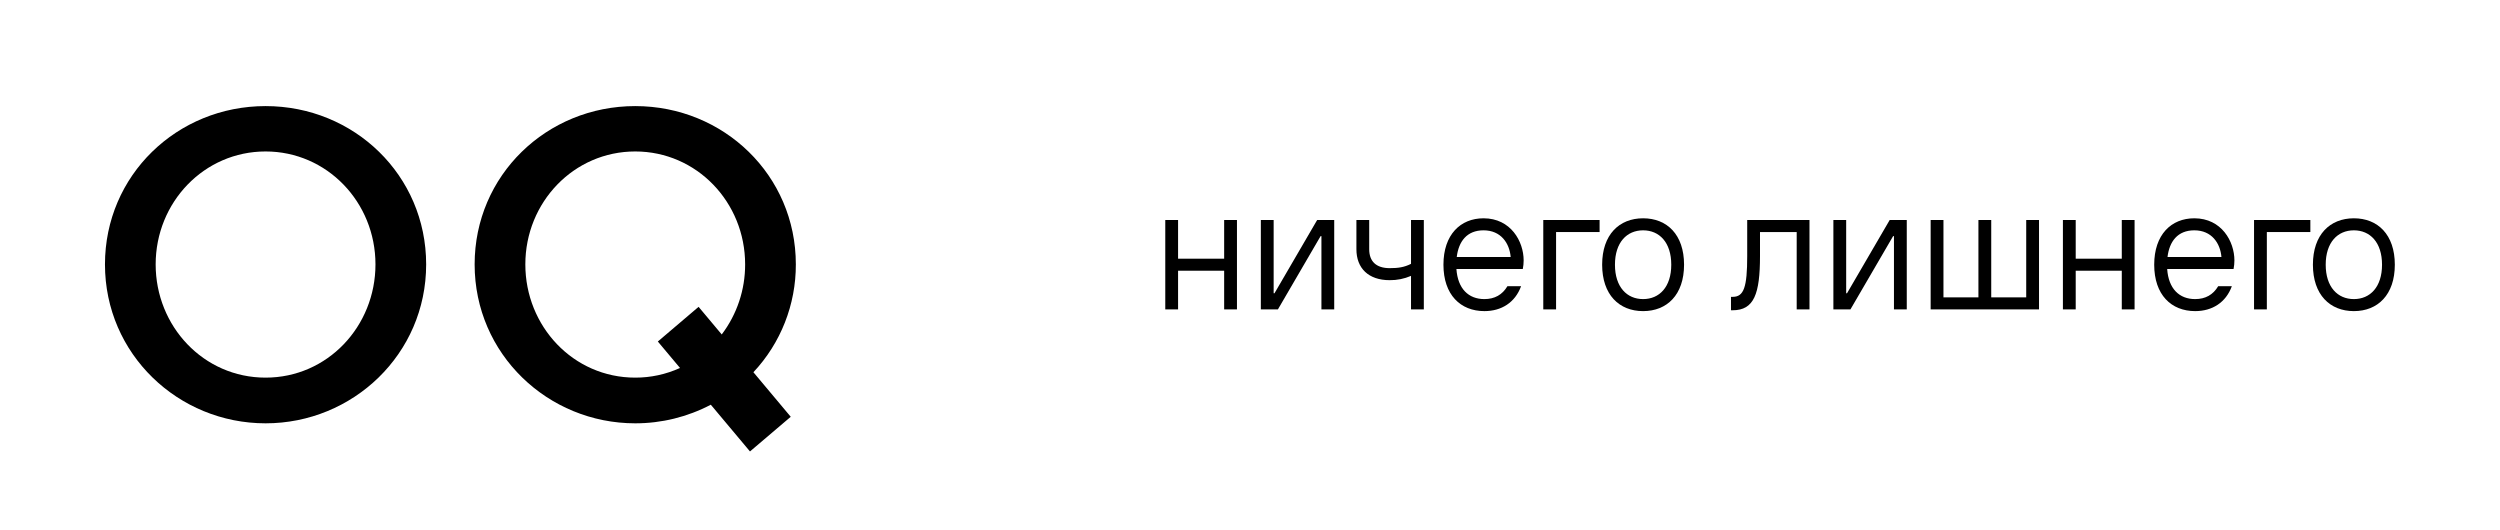
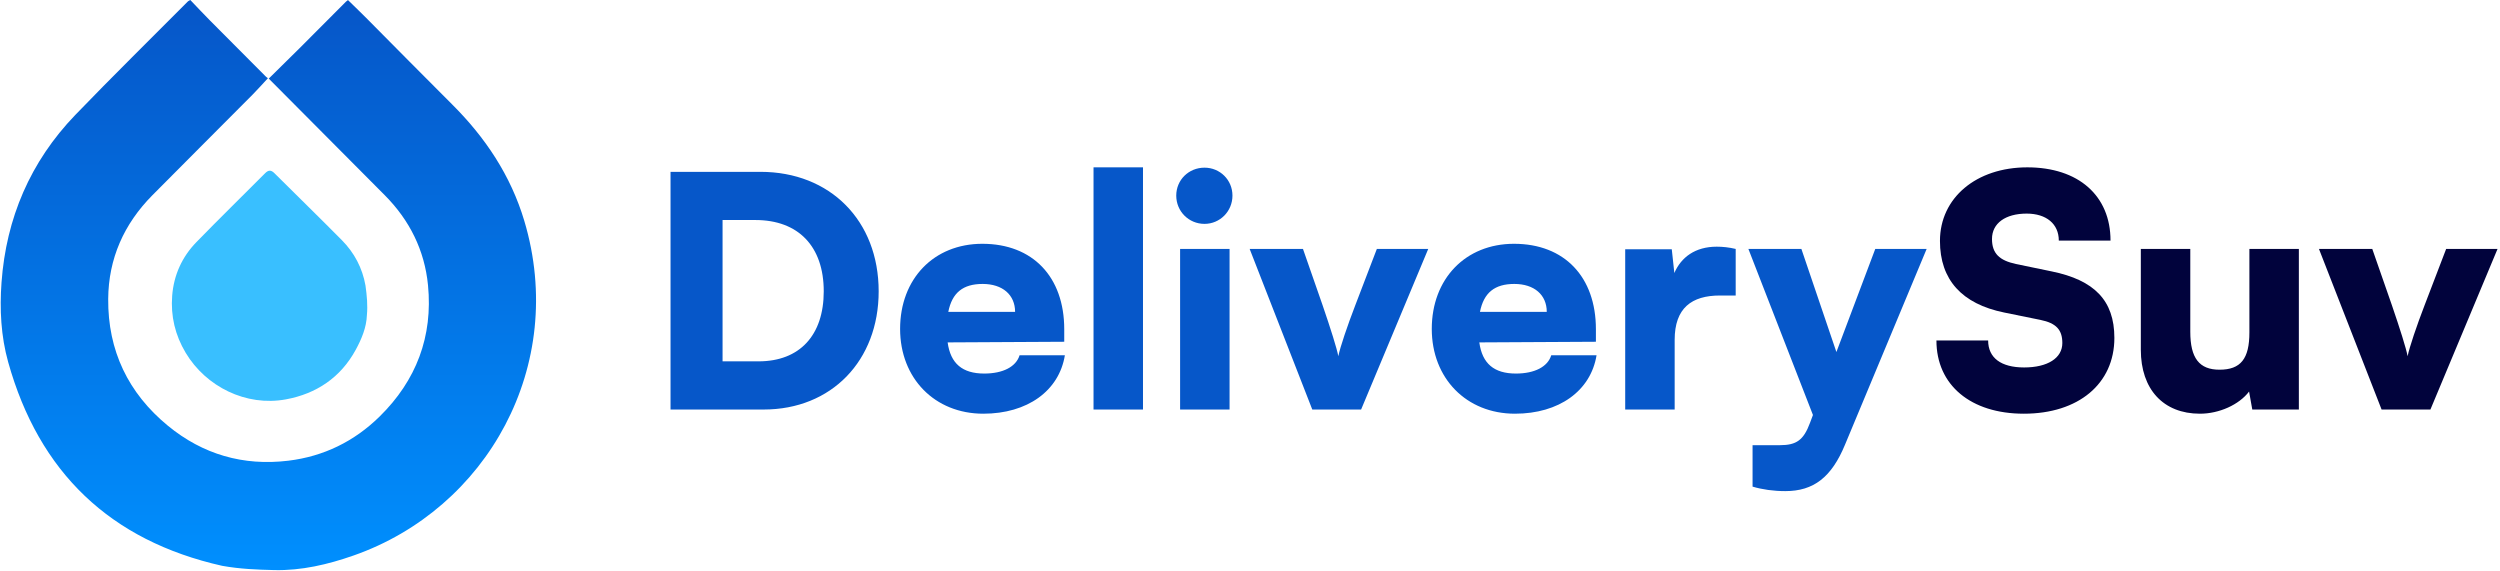
- <svg xmlns="http://www.w3.org/2000/svg" width="170" height="36" viewBox="0 0 170 36" fill="none">
-   <path d="M18.059 7.214C12.042 7.214 7.138 11.917 7.138 17.979C7.138 24.083 12.127 28.786 18.059 28.786C23.99 28.786 28.979 24.083 28.979 17.979C28.979 11.917 24.076 7.214 18.059 7.214ZM18.059 25.679C13.84 25.679 10.585 22.185 10.585 17.979C10.585 13.75 13.883 10.299 18.059 10.299C22.234 10.299 25.532 13.75 25.532 17.979C25.532 22.185 22.277 25.679 18.059 25.679Z" fill="black" />
-   <path d="M54.117 17.978C54.117 11.917 49.213 7.214 43.196 7.214C37.179 7.214 32.275 11.917 32.275 17.978C32.275 24.083 37.265 28.786 43.196 28.786C44.985 28.788 46.748 28.353 48.335 27.52L50.999 30.698L53.77 28.341L51.232 25.312C53.092 23.331 54.125 20.706 54.117 17.978ZM43.196 25.679C38.978 25.679 35.723 22.185 35.723 17.978C35.723 13.75 39.02 10.299 43.196 10.299C47.372 10.299 50.669 13.75 50.669 17.978C50.674 19.7 50.114 21.375 49.078 22.743L47.504 20.865L44.733 23.223L46.241 25.022C45.284 25.457 44.246 25.682 43.196 25.679Z" fill="black" />
-   <path d="M83.243 14.96H84.113V21.039H83.243V18.409H80.109V21.039H79.239V14.96H80.109V17.591H83.243V14.96Z" fill="black" />
-   <path d="M85.737 21.039V14.96H86.608V19.941H86.666L89.567 14.96H90.727V21.039H89.857V16.059H89.799L86.898 21.039H85.737Z" fill="black" />
-   <path d="M95.949 21.039V18.76C95.491 18.958 94.997 19.057 94.499 19.052C93.048 19.052 92.236 18.234 92.236 16.948V14.96H93.106V16.948C93.106 17.766 93.57 18.234 94.499 18.234C95.079 18.234 95.485 18.175 95.949 17.942V14.96H96.82V21.039H95.949Z" fill="black" />
-   <path d="M103.55 18.292H99.036C99.129 19.637 99.86 20.338 100.939 20.338C101.635 20.338 102.158 20.046 102.506 19.461H103.434C103.028 20.572 102.1 21.156 100.939 21.156C99.314 21.156 98.154 20.046 98.154 18C98.154 15.954 99.314 14.844 100.881 14.844C102.738 14.844 103.608 16.422 103.608 17.708C103.608 17.904 103.589 18.1 103.55 18.292ZM102.726 17.474C102.645 16.539 102.065 15.662 100.881 15.662C99.744 15.662 99.187 16.422 99.059 17.474H102.726Z" fill="black" />
-   <path d="M104.943 21.039V14.96H108.772V15.779H105.813V21.039H104.943Z" fill="black" />
-   <path d="M108.946 18C108.946 15.954 110.107 14.844 111.731 14.844C113.356 14.844 114.516 15.954 114.516 18C114.516 20.046 113.356 21.156 111.731 21.156C110.107 21.156 108.946 20.046 108.946 18ZM113.646 18C113.646 16.48 112.834 15.662 111.731 15.662C110.629 15.662 109.817 16.48 109.817 18C109.817 19.52 110.629 20.338 111.731 20.338C112.834 20.338 113.646 19.52 113.646 18Z" fill="black" />
-   <path d="M117.707 21.098V20.186H117.823C118.578 20.186 118.81 19.543 118.81 17.416V14.96H123.045V21.039H122.175V15.779H119.68V17.416C119.68 19.987 119.274 21.098 117.823 21.098L117.707 21.098Z" fill="black" />
-   <path d="M124.67 21.039V14.96H125.54V19.941H125.598L128.499 14.96H129.66V21.039H128.789V16.059H128.731L125.83 21.039H124.67Z" fill="black" />
-   <path d="M131.284 21.039V14.96H132.155V20.221H134.533V14.96H135.404V20.221H137.783V14.96H138.653V21.039H131.284Z" fill="black" />
-   <path d="M144.281 14.96H145.151V21.039H144.281V18.409H141.148V21.039H140.278V14.96H141.148V17.591H144.281V14.96Z" fill="black" />
-   <path d="M151.882 18.292H147.368C147.461 19.637 148.192 20.338 149.271 20.338C149.967 20.338 150.49 20.046 150.838 19.461H151.766C151.36 20.572 150.431 21.156 149.271 21.156C147.646 21.156 146.486 20.046 146.486 18C146.486 15.954 147.646 14.844 149.213 14.844C151.07 14.844 151.94 16.422 151.94 17.708C151.94 17.904 151.921 18.1 151.882 18.292ZM151.058 17.474C150.977 16.539 150.397 15.662 149.213 15.662C148.076 15.662 147.519 16.422 147.391 17.474H151.058Z" fill="black" />
-   <path d="M153.275 21.039V14.96H157.104V15.779H154.145V21.039H153.275Z" fill="black" />
-   <path d="M157.278 18C157.278 15.954 158.439 14.844 160.063 14.844C161.688 14.844 162.848 15.954 162.848 18C162.848 20.046 161.688 21.156 160.063 21.156C158.439 21.156 157.278 20.046 157.278 18ZM161.978 18C161.978 16.48 161.166 15.662 160.063 15.662C158.961 15.662 158.148 16.48 158.148 18C158.148 19.52 158.961 20.338 160.063 20.338C161.166 20.338 161.978 19.52 161.978 18Z" fill="black" />
+ <svg xmlns="http://www.w3.org/2000/svg" width="934" height="213" viewBox="0 0 934 213" fill="none">
+   <path d="M100.402 29.368C104.252 25.572 108.126 21.797 111.952 17.974C117.731 12.208 123.479 6.408 129.246 0.627C129.427 0.447 129.646 0.309 130.007 0.031C132.293 2.268 134.59 4.461 136.825 6.709C147.509 17.453 158.126 28.263 168.865 38.952C181.321 51.352 190.812 65.554 195.878 82.51C212.043 136.604 181.952 190.102 132.038 207.555C122.499 210.889 112.614 213.229 102.424 212.982C95.954 212.825 89.679 212.59 82.994 211.39C41.149 201.962 14.563 176.449 3.051 135.268C0.342 125.574 -0.156 115.516 0.566 105.552C2.31 81.488 11.336 60.388 28.128 42.943C41.941 28.604 56.161 14.649 70.209 0.521C70.338 0.392 70.53 0.325 71.095 0C73.506 2.515 75.945 5.127 78.458 7.661C85.397 14.668 92.368 21.644 99.335 28.627C99.559 28.851 99.845 29.019 100.1 29.211C98.155 31.299 96.269 33.445 94.258 35.466C81.826 47.972 69.338 60.416 56.929 72.945C46.308 83.669 40.533 96.594 40.423 111.705C40.278 130.968 47.892 146.87 62.74 159.066C75.776 169.775 90.914 174.157 107.706 172.121C120.907 170.519 132.347 164.922 141.816 155.623C155.542 142.146 161.776 125.692 159.902 106.539C158.628 93.52 153.045 82.294 143.788 72.973C129.336 58.426 114.865 43.903 100.406 29.368H100.402Z" fill="url(#paint0_linear_514_416)" />
+   <path d="M137.079 117.683C136.909 122.386 135.074 126.698 132.87 130.736C127.236 141.052 118.202 147.106 106.798 149.207C91.921 151.949 76.948 144.458 69.379 131.818C65.406 125.182 63.744 118.078 64.324 110.508C64.917 102.81 67.981 95.994 73.394 90.436C81.836 81.765 90.495 73.309 99.032 64.731C100.256 63.501 101.235 63.419 102.502 64.681C110.893 73.039 119.382 81.3 127.71 89.713C132.385 94.436 135.389 100.122 136.55 106.692C137.079 110.457 137.411 114.129 137.079 117.683Z" fill="#39BFFF" />
+   <path d="M285.31 153H250.51V64.2H284.11C310.15 64.2 328.27 82.44 328.27 108.84C328.27 134.76 310.63 153 285.31 153ZM282.19 82.2H269.95V135H283.39C298.75 135 307.75 125.28 307.75 108.84C307.75 92.04 298.27 82.2 282.19 82.2ZM367.359 154.56C349.239 154.56 336.279 141.36 336.279 122.88C336.279 104.16 348.879 91.08 366.999 91.08C385.839 91.08 397.599 103.44 397.599 123V127.68L354.039 127.92C355.119 135.84 359.559 139.56 367.719 139.56C374.679 139.56 379.599 137.04 380.919 132.72H397.839C395.679 146.04 383.799 154.56 367.359 154.56ZM367.119 106.08C359.799 106.08 355.719 109.32 354.279 116.52H379.239C379.239 110.16 374.559 106.08 367.119 106.08ZM427.022 153H408.542V62.52H427.022V153ZM450.006 83.64C444.126 83.64 439.446 78.96 439.446 73.08C439.446 67.2 444.126 62.64 450.006 62.64C455.766 62.64 460.446 67.2 460.446 73.08C460.446 78.96 455.766 83.64 450.006 83.64ZM440.886 153V93H459.366V153H440.886ZM490.27 153L466.87 93H486.79L494.11 114C497.11 122.76 499.51 130.32 499.99 133.08C500.71 129.6 503.35 121.8 506.35 114L514.39 93H533.59L508.51 153H490.27ZM565.991 154.56C547.871 154.56 534.911 141.36 534.911 122.88C534.911 104.16 547.511 91.08 565.631 91.08C584.471 91.08 596.231 103.44 596.231 123V127.68L552.671 127.92C553.751 135.84 558.191 139.56 566.351 139.56C573.311 139.56 578.231 137.04 579.551 132.72H596.471C594.311 146.04 582.431 154.56 565.991 154.56ZM565.751 106.08C558.431 106.08 554.351 109.32 552.911 116.52H577.871C577.871 110.16 573.191 106.08 565.751 106.08ZM648.455 93V110.4H642.575C632.015 110.4 625.655 115.08 625.655 126.96V153H607.175V93.12H624.575L625.535 102C628.055 96.12 633.335 92.16 641.375 92.16C643.535 92.16 645.935 92.4 648.455 93ZM654.758 181.8V166.32H664.958C671.198 166.32 673.838 164.4 676.238 157.92L677.318 155.04L653.198 93H672.998L686.078 131.52L700.598 93H719.798L689.318 166.08C684.278 178.32 677.558 183.48 666.998 183.48C662.558 183.48 658.358 182.88 654.758 181.8Z" fill="#0657C9" />
+   <path d="M724.769 90C724.769 73.92 738.329 62.52 757.409 62.52C776.489 62.52 788.489 73.08 788.489 89.88H769.169C769.169 83.64 764.489 79.8 757.169 79.8C749.249 79.8 744.209 83.4 744.209 89.28C744.209 94.68 746.969 97.32 753.209 98.64L766.529 101.4C782.369 104.64 789.929 112.2 789.929 126.24C789.929 143.4 776.489 154.56 756.089 154.56C736.289 154.56 723.449 143.88 723.449 127.2H742.769C742.769 133.68 747.569 137.28 756.209 137.28C764.969 137.28 770.489 133.8 770.489 128.16C770.489 123.24 768.209 120.72 762.329 119.52L748.769 116.76C732.929 113.52 724.769 104.52 724.769 90ZM840.374 93H858.854V153H841.454L840.254 146.28C836.534 151.2 829.094 154.56 821.894 154.56C808.214 154.56 799.814 145.44 799.814 130.68V93H818.294V123.96C818.294 133.8 821.654 138.12 829.214 138.12C837.134 138.12 840.374 134.04 840.374 124.2V93ZM889.762 153L866.362 93H886.282L893.602 114C896.602 122.76 899.002 130.32 899.482 133.08C900.202 129.6 902.842 121.8 905.842 114L913.882 93H933.082L908.002 153H889.762Z" fill="#01033C" />
+   <defs>
+     <linearGradient id="paint0_linear_514_416" x1="100.268" y1="0" x2="100.268" y2="213" gradientUnits="userSpaceOnUse">
+       <stop stop-color="#0656C8" />
+       <stop offset="1" stop-color="#008FFE" />
+     </linearGradient>
+   </defs>
</svg>
